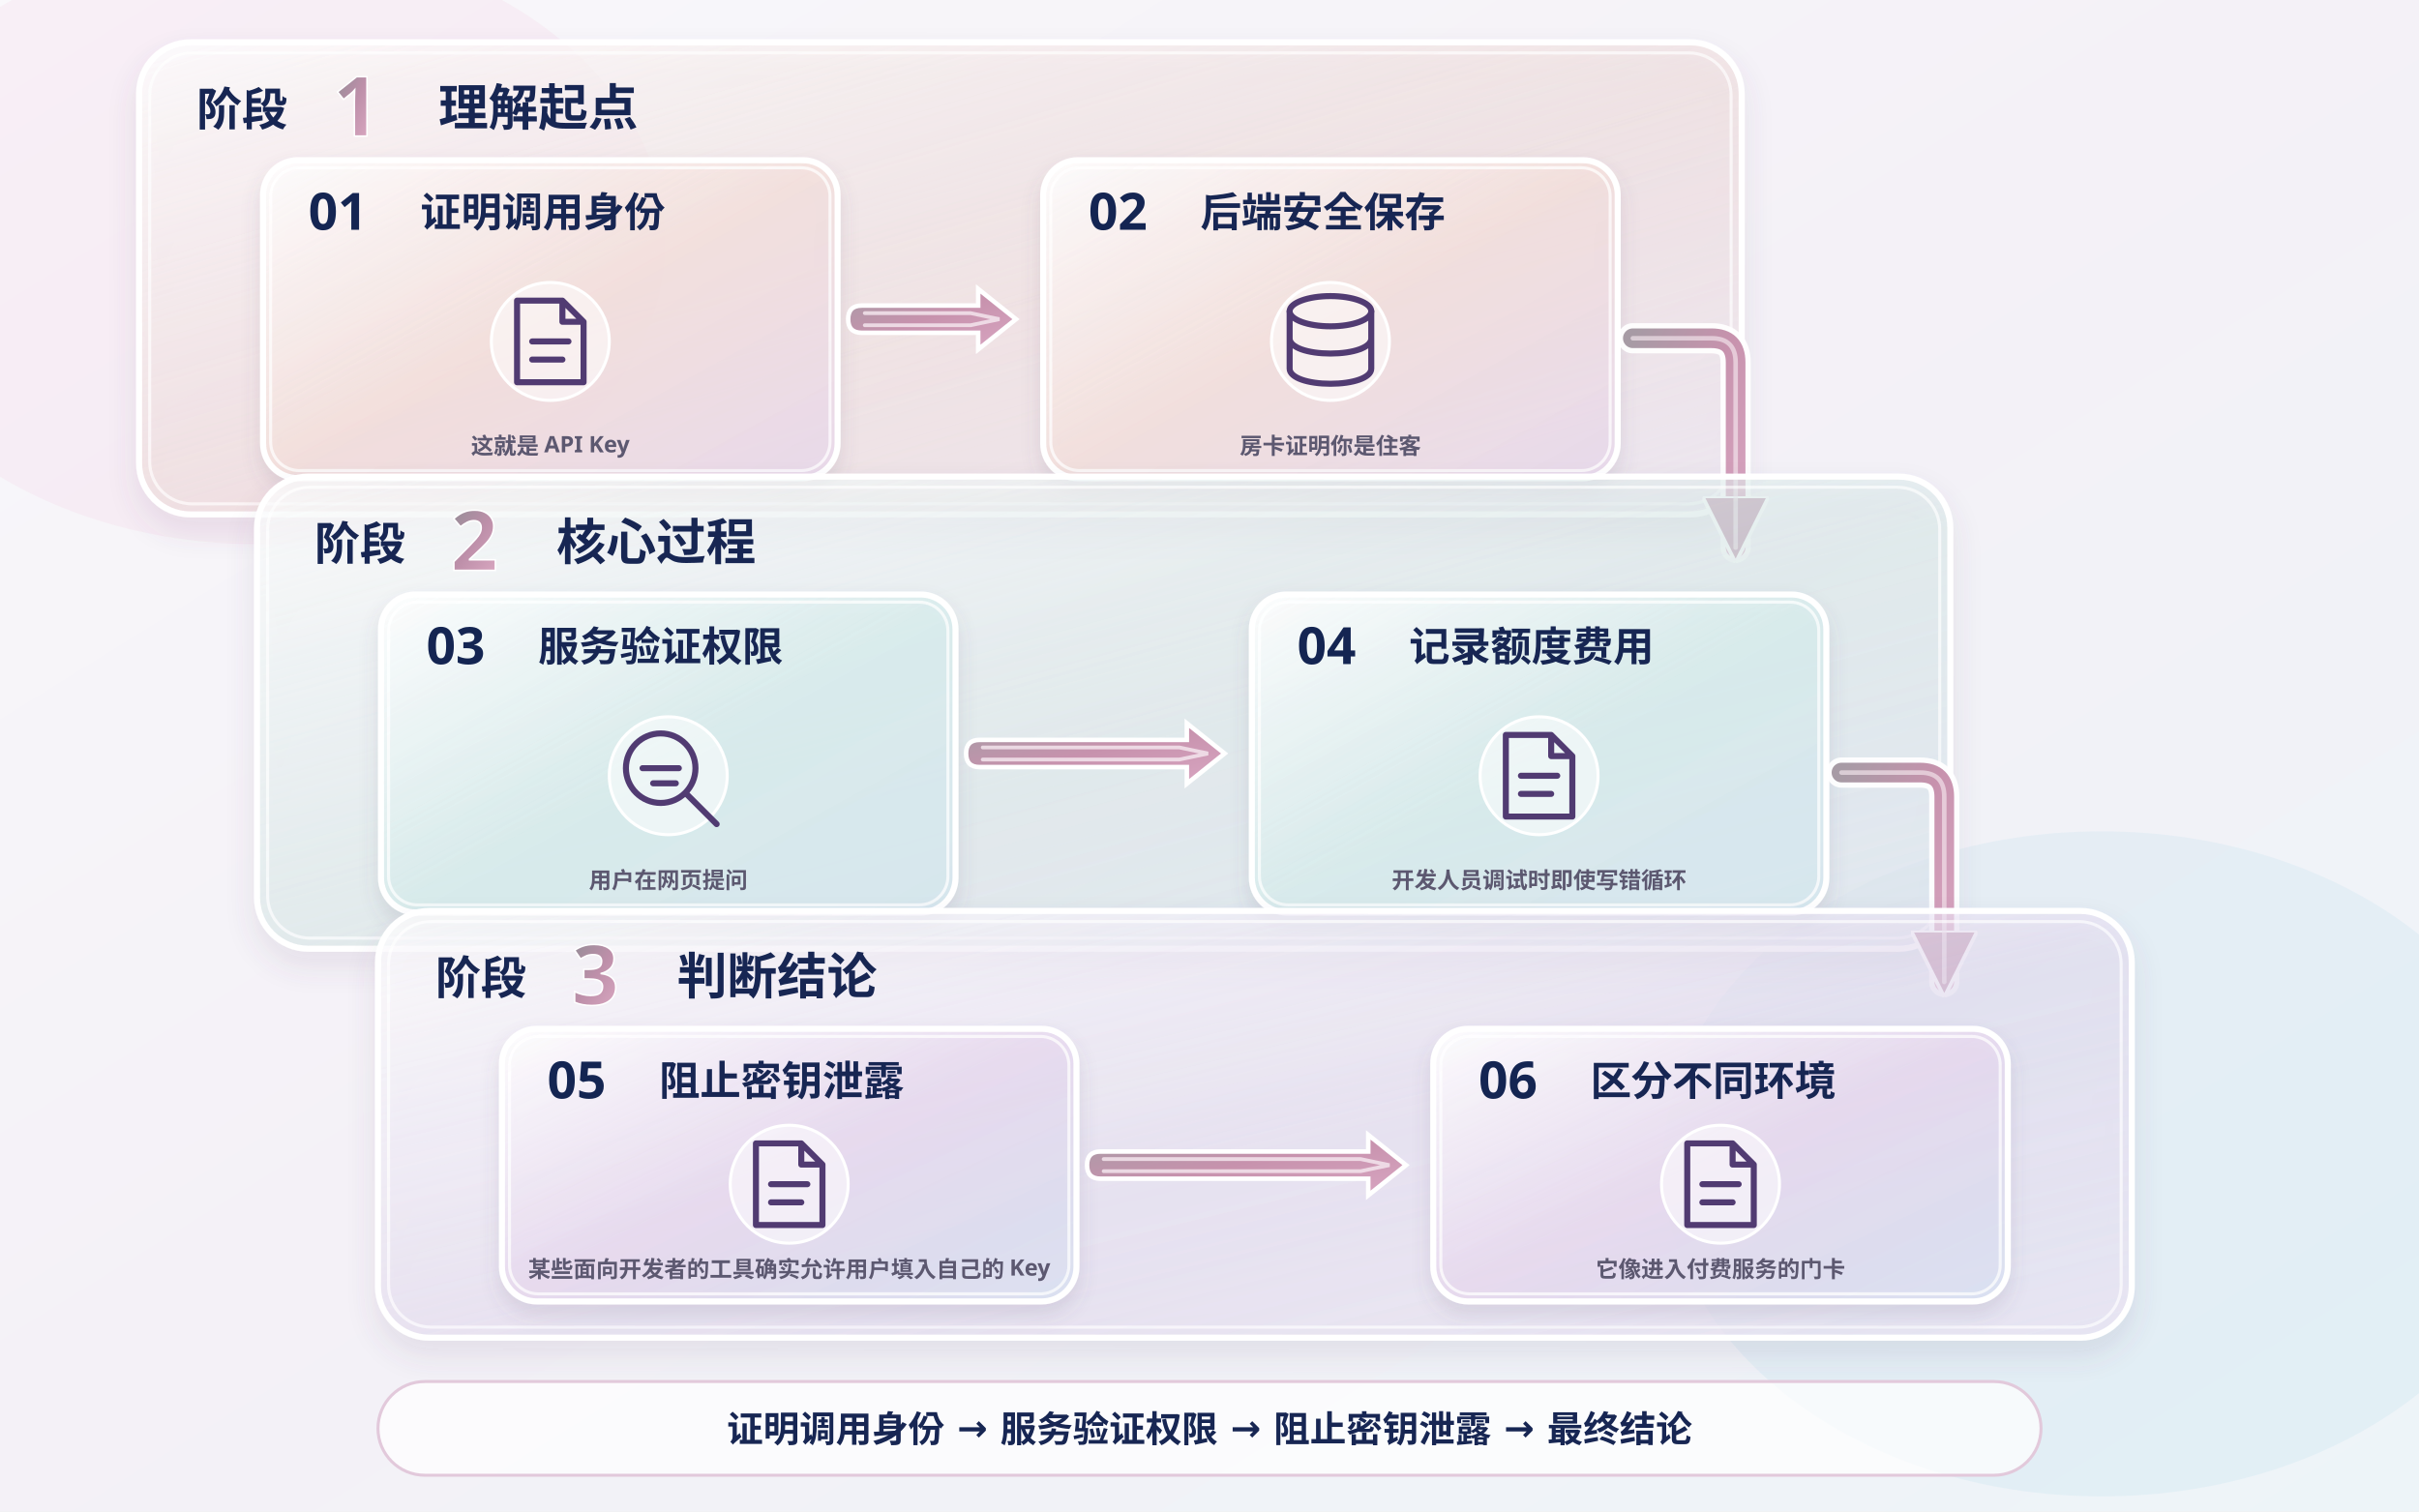
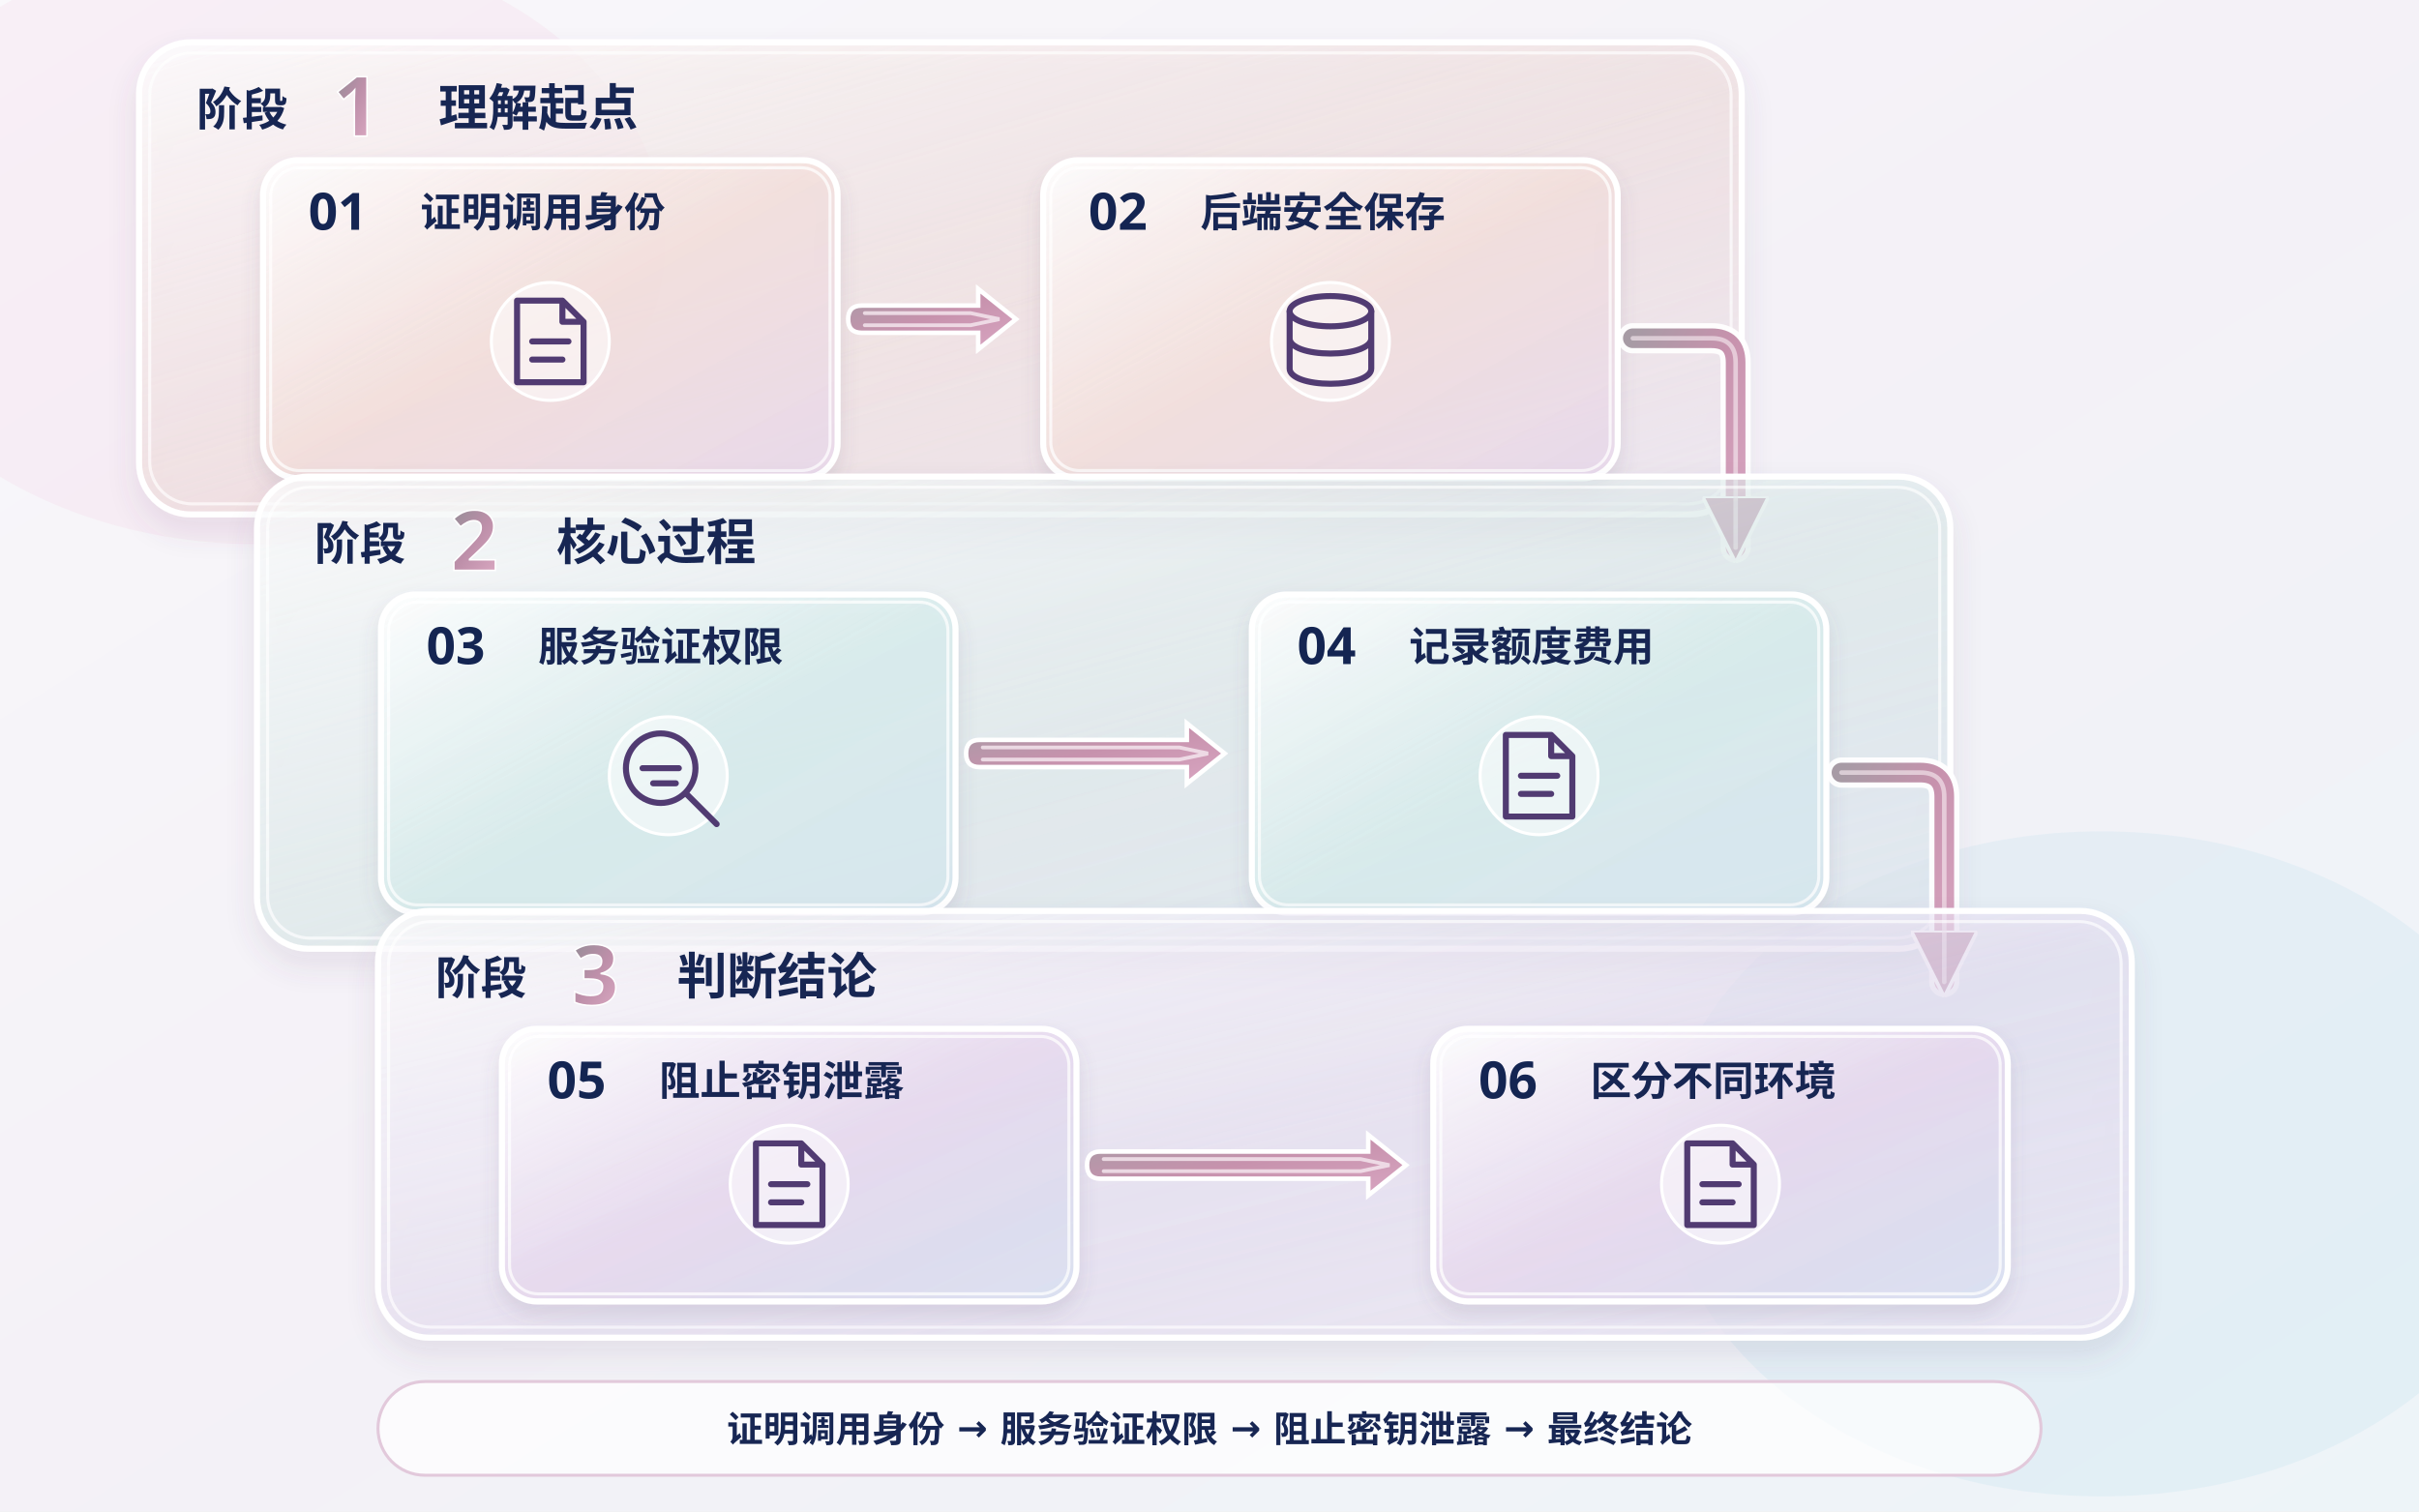
<svg xmlns="http://www.w3.org/2000/svg" width="1600" height="1000" viewBox="0 0 1600 1000">
  <defs>
    <linearGradient id="bg" x1="0" y1="0" x2="1" y2="1">
      <stop stop-color="#f9f8fb" />
      <stop offset=".48" stop-color="#f4f1f7" />
      <stop offset="1" stop-color="#edf4f8" />
    </linearGradient>
    <linearGradient id="stageWarm" x1="0" y1="0" x2="1" y2="1">
      <stop stop-color="#fff" stop-opacity=".76" />
      <stop offset=".55" stop-color="#f0d9d6" stop-opacity=".48" />
      <stop offset="1" stop-color="#eee7f3" stop-opacity=".66" />
    </linearGradient>
    <linearGradient id="stageCool" x1="0" y1="0" x2="1" y2="1">
      <stop stop-color="#fff" stop-opacity=".77" />
      <stop offset=".55" stop-color="#d8e9e8" stop-opacity=".54" />
      <stop offset="1" stop-color="#e0e6f2" stop-opacity=".65" />
    </linearGradient>
    <linearGradient id="stageViolet" x1="0" y1="0" x2="1" y2="1">
      <stop stop-color="#fff" stop-opacity=".78" />
      <stop offset=".55" stop-color="#e5ddf1" stop-opacity=".58" />
      <stop offset="1" stop-color="#ece5f5" stop-opacity=".68" />
    </linearGradient>
    <linearGradient id="cardWarm" x1="0" y1="0" x2="1" y2="1">
      <stop stop-color="#fff" stop-opacity=".91" />
      <stop offset=".5" stop-color="#f6e1dd" stop-opacity=".75" />
      <stop offset="1" stop-color="#e9d8ee" stop-opacity=".78" />
    </linearGradient>
    <linearGradient id="cardMint" x1="0" y1="0" x2="1" y2="1">
      <stop stop-color="#fff" stop-opacity=".92" />
      <stop offset=".5" stop-color="#d9eeee" stop-opacity=".77" />
      <stop offset="1" stop-color="#d8e8f1" stop-opacity=".78" />
    </linearGradient>
    <linearGradient id="cardViolet" x1="0" y1="0" x2="1" y2="1">
      <stop stop-color="#fff" stop-opacity=".92" />
      <stop offset=".5" stop-color="#e8daf0" stop-opacity=".78" />
      <stop offset="1" stop-color="#d9e2f3" stop-opacity=".8" />
    </linearGradient>
    <linearGradient id="arrowGrad" x1="0" y1="0" x2="1" y2="1">
      <stop stop-color="#a79ba5" />
      <stop offset=".48" stop-color="#c792ad" />
      <stop offset="1" stop-color="#d9a6c2" />
    </linearGradient>
    <linearGradient id="numberGrad" x1="0" y1="0" x2="1" y2="1">
      <stop stop-color="#978d98" />
      <stop offset=".5" stop-color="#bd8fa9" />
      <stop offset="1" stop-color="#d7a5bf" />
    </linearGradient>
    <filter id="stageShadow" x="-20%" y="-20%" width="140%" height="150%">
      <feDropShadow dx="0" dy="10" stdDeviation="9" flood-color="#5f5674" flood-opacity=".16" />
    </filter>
    <filter id="shadow" x="-20%" y="-20%" width="140%" height="150%">
      <feDropShadow dx="0" dy="7" stdDeviation="6" flood-color="#665875" flood-opacity=".16" />
    </filter>
    <marker id="arrow" markerUnits="userSpaceOnUse" markerWidth="44" markerHeight="44" refX="34" refY="22" orient="auto">
      <path d="M0 0L44 22L0 44Z" fill="#bd91aa" stroke="#fff" stroke-width="2.5" />
    </marker>
  </defs>
  <rect width="1600" height="1000" fill="url(#bg)" />
  <ellipse cx="170" cy="160" rx="270" ry="200" fill="#eeb9d0" opacity=".14" />
  <ellipse cx="1390" cy="770" rx="290" ry="220" fill="#9acfe4" opacity=".14" />
  <g filter="url(#stageShadow)">
    <rect x="92" y="28.0" width="1060" height="312.333" rx="34" fill="url(#stageWarm)" stroke="#fff" stroke-width="4" />
    <rect x="99" y="35.0" width="1046" height="298.333" rx="28" fill="none" stroke="#fff" stroke-opacity=".66" stroke-width="2" />
  </g>
  <text x="130" y="83.0" text-anchor="start" font-family="Noto Sans SC, Microsoft YaHei, sans-serif" font-size="30" font-weight="850" fill="#172653">阶段</text>
  <text x="220" y="90.0" font-family="Noto Sans SC, Microsoft YaHei, sans-serif" font-size="55" font-weight="950" fill="url(#numberGrad)" stroke="#fff" stroke-width="1">1</text>
  <text x="290" y="83.0" text-anchor="start" font-family="Noto Sans SC, Microsoft YaHei, sans-serif" font-size="33" font-weight="900" fill="#172653">理解起点</text>
  <g filter="url(#shadow)">
    <rect x="174" y="106.0" width="380" height="210.333" rx="23" fill="url(#cardWarm)" stroke="#fff" stroke-width="4" />
    <rect x="179" y="111.0" width="370" height="200.333" rx="19" fill="none" stroke="#fff" stroke-opacity=".72" stroke-width="2" />
  </g>
  <text x="204" y="152.0" text-anchor="start" font-family="Noto Sans SC, Microsoft YaHei, sans-serif" font-size="34" font-weight="900" fill="#142552">01</text>
  <text x="278" y="150.0" text-anchor="start" font-family="Noto Sans SC, Microsoft YaHei, sans-serif" font-size="27" font-weight="850" fill="#172653">证明调用身份</text>
  <circle cx="364.0" cy="225.89" r="39" fill="#fff" fill-opacity=".54" stroke="#fff" stroke-width="2" />
  <path d="M342.0,198.89h30l14,14v40h-44z M372.0,198.89v14h14 M352.0,225.89h24 M352.0,237.89h20" fill="none" stroke="#513b72" stroke-width="4" stroke-linecap="round" stroke-linejoin="round" />
-   <text x="364.0" y="300.333" text-anchor="middle" font-family="Noto Sans SC, Microsoft YaHei, sans-serif" font-size="15" font-weight="580" fill="#5c5870">这就是 API Key</text>
  <g filter="url(#shadow)">
    <rect x="690" y="106.0" width="380" height="210.333" rx="23" fill="url(#cardWarm)" stroke="#fff" stroke-width="4" />
    <rect x="695" y="111.0" width="370" height="200.333" rx="19" fill="none" stroke="#fff" stroke-opacity=".72" stroke-width="2" />
  </g>
  <text x="720" y="152.0" text-anchor="start" font-family="Noto Sans SC, Microsoft YaHei, sans-serif" font-size="34" font-weight="900" fill="#142552">02</text>
  <text x="794" y="150.0" text-anchor="start" font-family="Noto Sans SC, Microsoft YaHei, sans-serif" font-size="27" font-weight="850" fill="#172653">后端安全保存</text>
  <circle cx="880.0" cy="225.89" r="39" fill="#fff" fill-opacity=".54" stroke="#fff" stroke-width="2" />
  <ellipse cx="880.0" cy="205.89" rx="27" ry="10" fill="none" stroke="#513b72" stroke-width="4" stroke-linecap="round" stroke-linejoin="round" />
  <path d="M853.0,205.89v38c0,6 12,10 27,10s27-4 27-10v-38 M853.0,223.89c0,6 12,10 27,10s27-4 27-10" fill="none" stroke="#513b72" stroke-width="4" stroke-linecap="round" stroke-linejoin="round" />
-   <text x="880.0" y="300.333" text-anchor="middle" font-family="Noto Sans SC, Microsoft YaHei, sans-serif" font-size="15" font-weight="580" fill="#5c5870">房卡证明你是住客</text>
  <g>
    <path d="M570 202.167 H647 V191.167 L672 211.167 L647 231.167 V220.167 H570         Q561 220.167 561 211.167 Q561 202.167 570 202.167 Z" fill="url(#arrowGrad)" stroke="#fff" stroke-width="3" />
    <path d="M572 207.167 H642 L661 211.167 L642 215.167 H572" fill="none" stroke="#f5e8ef" stroke-opacity=".82" stroke-width="2.5" stroke-linecap="round" />
  </g>
  <g>
    <path d="M1080 223.787 H1132 Q1148 223.787 1148 239.787 V362.333" fill="none" stroke="#fff" stroke-opacity=".92" stroke-width="20" stroke-linecap="round" stroke-linejoin="round" />
    <path d="M1080 223.787 H1132 Q1148 223.787 1148 239.787 V362.333" fill="none" stroke="url(#arrowGrad)" stroke-width="13" stroke-linecap="round" stroke-linejoin="round" marker-end="url(#arrow)" />
    <path d="M1080 223.787 H1132 Q1148 223.787 1148 239.787 V362.333" fill="none" stroke="#f5e8ef" stroke-opacity=".64" stroke-width="3" stroke-linecap="round" stroke-linejoin="round" />
  </g>
  <g filter="url(#stageShadow)">
    <rect x="170" y="315.333" width="1120" height="312.333" rx="34" fill="url(#stageCool)" stroke="#fff" stroke-width="4" />
    <rect x="177" y="322.333" width="1106" height="298.333" rx="28" fill="none" stroke="#fff" stroke-opacity=".66" stroke-width="2" />
  </g>
  <text x="208" y="370.333" text-anchor="start" font-family="Noto Sans SC, Microsoft YaHei, sans-serif" font-size="30" font-weight="850" fill="#172653">阶段</text>
  <text x="298" y="377.333" font-family="Noto Sans SC, Microsoft YaHei, sans-serif" font-size="55" font-weight="950" fill="url(#numberGrad)" stroke="#fff" stroke-width="1">2</text>
  <text x="368" y="370.333" text-anchor="start" font-family="Noto Sans SC, Microsoft YaHei, sans-serif" font-size="33" font-weight="900" fill="#172653">核心过程</text>
  <g filter="url(#shadow)">
    <rect x="252" y="393.333" width="380" height="210.333" rx="23" fill="url(#cardMint)" stroke="#fff" stroke-width="4" />
    <rect x="257" y="398.333" width="370" height="200.333" rx="19" fill="none" stroke="#fff" stroke-opacity=".72" stroke-width="2" />
  </g>
  <text x="282" y="439.333" text-anchor="start" font-family="Noto Sans SC, Microsoft YaHei, sans-serif" font-size="34" font-weight="900" fill="#142552">03</text>
  <text x="356" y="437.333" text-anchor="start" font-family="Noto Sans SC, Microsoft YaHei, sans-serif" font-size="27" font-weight="850" fill="#172653">服务验证权限</text>
  <circle cx="442.0" cy="513.223" r="39" fill="#fff" fill-opacity=".54" stroke="#fff" stroke-width="2" />
  <circle cx="437.0" cy="508.223" r="23" fill="none" stroke="#513b72" stroke-width="4" stroke-linecap="round" stroke-linejoin="round" />
  <path d="M454.0,525.223l20,20 M425.0,508.223h24 M432.0,518.223h15" fill="none" stroke="#513b72" stroke-width="4" stroke-linecap="round" stroke-linejoin="round" />
-   <text x="442.0" y="587.667" text-anchor="middle" font-family="Noto Sans SC, Microsoft YaHei, sans-serif" font-size="15" font-weight="580" fill="#5c5870">用户在网页提问</text>
  <g filter="url(#shadow)">
    <rect x="828" y="393.333" width="380" height="210.333" rx="23" fill="url(#cardMint)" stroke="#fff" stroke-width="4" />
    <rect x="833" y="398.333" width="370" height="200.333" rx="19" fill="none" stroke="#fff" stroke-opacity=".72" stroke-width="2" />
  </g>
  <text x="858" y="439.333" text-anchor="start" font-family="Noto Sans SC, Microsoft YaHei, sans-serif" font-size="34" font-weight="900" fill="#142552">04</text>
  <text x="932" y="437.333" text-anchor="start" font-family="Noto Sans SC, Microsoft YaHei, sans-serif" font-size="27" font-weight="850" fill="#172653">记录额度费用</text>
  <circle cx="1018.0" cy="513.223" r="39" fill="#fff" fill-opacity=".54" stroke="#fff" stroke-width="2" />
  <path d="M996.0,486.223h30l14,14v40h-44z M1026.0,486.223v14h14 M1006.0,513.223h24 M1006.0,525.223h20" fill="none" stroke="#513b72" stroke-width="4" stroke-linecap="round" stroke-linejoin="round" />
-   <text x="1018.0" y="587.667" text-anchor="middle" font-family="Noto Sans SC, Microsoft YaHei, sans-serif" font-size="15" font-weight="580" fill="#5c5870">开发人员调试时即使写错循环</text>
  <g>
    <path d="M648 489.5 H785 V478.5 L810 498.5 L785 518.5 V507.5 H648         Q639 507.5 639 498.5 Q639 489.5 648 489.5 Z" fill="url(#arrowGrad)" stroke="#fff" stroke-width="3" />
    <path d="M650 494.5 H780 L799 498.5 L780 502.5 H650" fill="none" stroke="#f5e8ef" stroke-opacity=".82" stroke-width="2.5" stroke-linecap="round" />
  </g>
  <g>
    <path d="M1218 511.12 H1270 Q1286 511.12 1286 527.12 V649.667" fill="none" stroke="#fff" stroke-opacity=".92" stroke-width="20" stroke-linecap="round" stroke-linejoin="round" />
    <path d="M1218 511.12 H1270 Q1286 511.12 1286 527.12 V649.667" fill="none" stroke="url(#arrowGrad)" stroke-width="13" stroke-linecap="round" stroke-linejoin="round" marker-end="url(#arrow)" />
    <path d="M1218 511.12 H1270 Q1286 511.12 1286 527.12 V649.667" fill="none" stroke="#f5e8ef" stroke-opacity=".64" stroke-width="3" stroke-linecap="round" stroke-linejoin="round" />
  </g>
  <g filter="url(#stageShadow)">
    <rect x="250" y="602.667" width="1160" height="282.333" rx="34" fill="url(#stageViolet)" stroke="#fff" stroke-width="4" />
    <rect x="257" y="609.667" width="1146" height="268.333" rx="28" fill="none" stroke="#fff" stroke-opacity=".66" stroke-width="2" />
  </g>
  <text x="288" y="657.667" text-anchor="start" font-family="Noto Sans SC, Microsoft YaHei, sans-serif" font-size="30" font-weight="850" fill="#172653">阶段</text>
  <text x="378" y="664.667" font-family="Noto Sans SC, Microsoft YaHei, sans-serif" font-size="55" font-weight="950" fill="url(#numberGrad)" stroke="#fff" stroke-width="1">3</text>
  <text x="448" y="657.667" text-anchor="start" font-family="Noto Sans SC, Microsoft YaHei, sans-serif" font-size="33" font-weight="900" fill="#172653">判断结论</text>
  <g filter="url(#shadow)">
    <rect x="332" y="680.667" width="380" height="180.333" rx="23" fill="url(#cardViolet)" stroke="#fff" stroke-width="4" />
    <rect x="337" y="685.667" width="370" height="170.333" rx="19" fill="none" stroke="#fff" stroke-opacity=".72" stroke-width="2" />
  </g>
  <text x="362" y="726.667" text-anchor="start" font-family="Noto Sans SC, Microsoft YaHei, sans-serif" font-size="34" font-weight="900" fill="#142552">05</text>
  <text x="436" y="724.667" text-anchor="start" font-family="Noto Sans SC, Microsoft YaHei, sans-serif" font-size="27" font-weight="850" fill="#172653">阻止密钥泄露</text>
  <circle cx="522.0" cy="783.457" r="39" fill="#fff" fill-opacity=".54" stroke="#fff" stroke-width="2" />
  <path d="M500.0,756.457h30l14,14v40h-44z M530.0,756.457v14h14 M510.0,783.457h24 M510.0,795.457h20" fill="none" stroke="#513b72" stroke-width="4" stroke-linecap="round" stroke-linejoin="round" />
-   <text x="522.0" y="845.0" text-anchor="middle" font-family="Noto Sans SC, Microsoft YaHei, sans-serif" font-size="15" font-weight="580" fill="#5c5870">某些面向开发者的工具确实允许用户填入自己的 Key</text>
  <g filter="url(#shadow)">
    <rect x="948" y="680.667" width="380" height="180.333" rx="23" fill="url(#cardViolet)" stroke="#fff" stroke-width="4" />
    <rect x="953" y="685.667" width="370" height="170.333" rx="19" fill="none" stroke="#fff" stroke-opacity=".72" stroke-width="2" />
  </g>
  <text x="978" y="726.667" text-anchor="start" font-family="Noto Sans SC, Microsoft YaHei, sans-serif" font-size="34" font-weight="900" fill="#142552">06</text>
  <text x="1052" y="724.667" text-anchor="start" font-family="Noto Sans SC, Microsoft YaHei, sans-serif" font-size="27" font-weight="850" fill="#172653">区分不同环境</text>
  <circle cx="1138.0" cy="783.457" r="39" fill="#fff" fill-opacity=".54" stroke="#fff" stroke-width="2" />
  <path d="M1116.0,756.457h30l14,14v40h-44z M1146.0,756.457v14h14 M1126.0,783.457h24 M1126.0,795.457h20" fill="none" stroke="#513b72" stroke-width="4" stroke-linecap="round" stroke-linejoin="round" />
-   <text x="1138.0" y="845.0" text-anchor="middle" font-family="Noto Sans SC, Microsoft YaHei, sans-serif" font-size="15" font-weight="580" fill="#5c5870">它像进入付费服务的门卡</text>
  <g>
    <path d="M728 761.833 H905 V750.833 L930 770.833 L905 790.833 V779.833 H728         Q719 779.833 719 770.833 Q719 761.833 728 761.833 Z" fill="url(#arrowGrad)" stroke="#fff" stroke-width="3" />
    <path d="M730 766.833 H900 L919 770.833 L900 774.833 H730" fill="none" stroke="#f5e8ef" stroke-opacity=".82" stroke-width="2.5" stroke-linecap="round" />
  </g>
  <rect x="250" y="914" width="1100" height="62" rx="31" fill="#fff" fill-opacity=".72" stroke="#e2c9db" stroke-width="2" />
  <text x="800" y="954" text-anchor="middle" font-family="Noto Sans SC, Microsoft YaHei, sans-serif" font-size="24" font-weight="850" fill="#172653">证明调用身份  →  服务验证权限  →  阻止密钥泄露  →  最终结论</text>
</svg>
